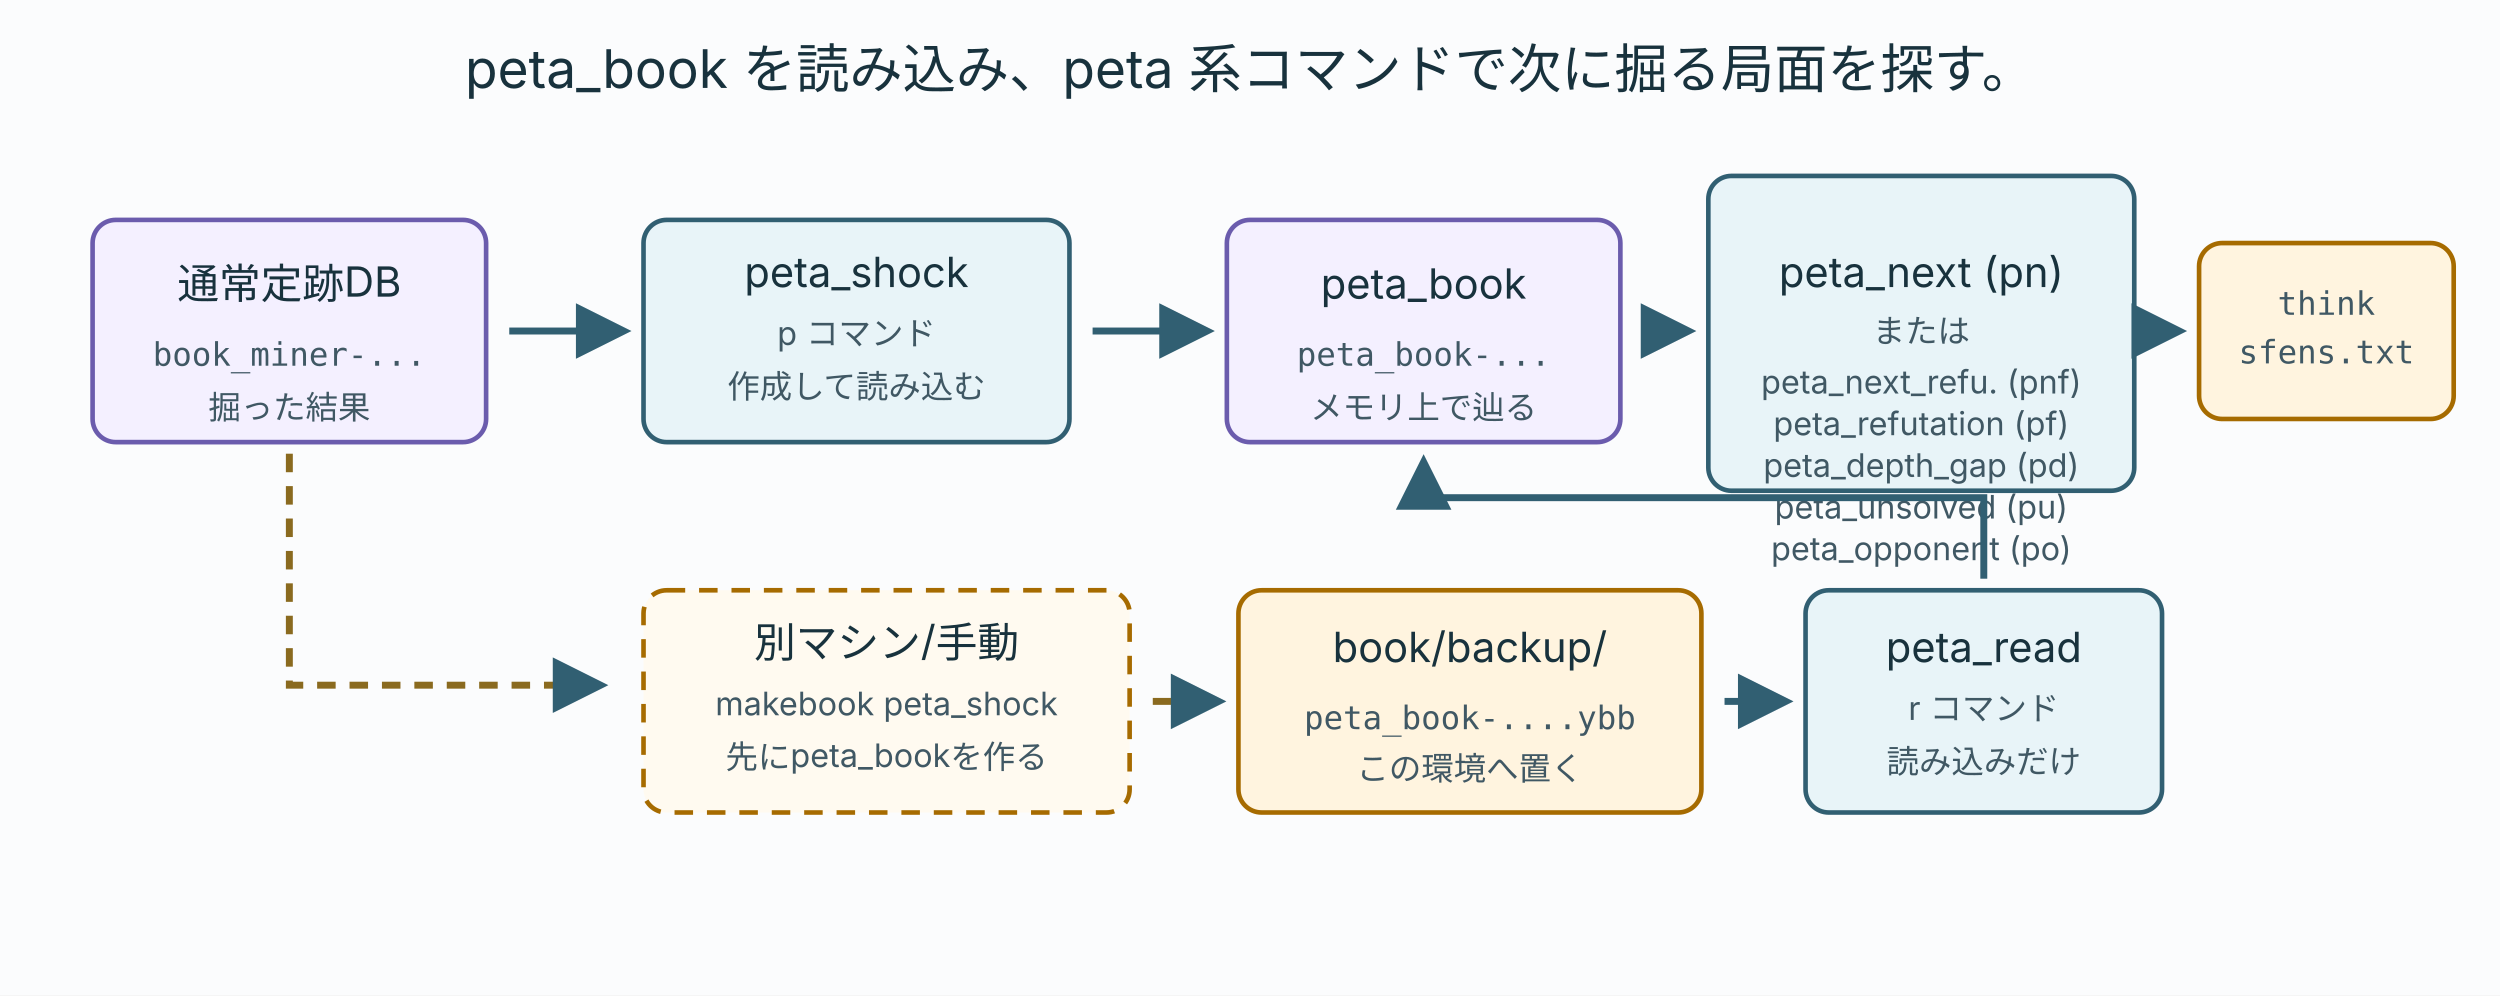
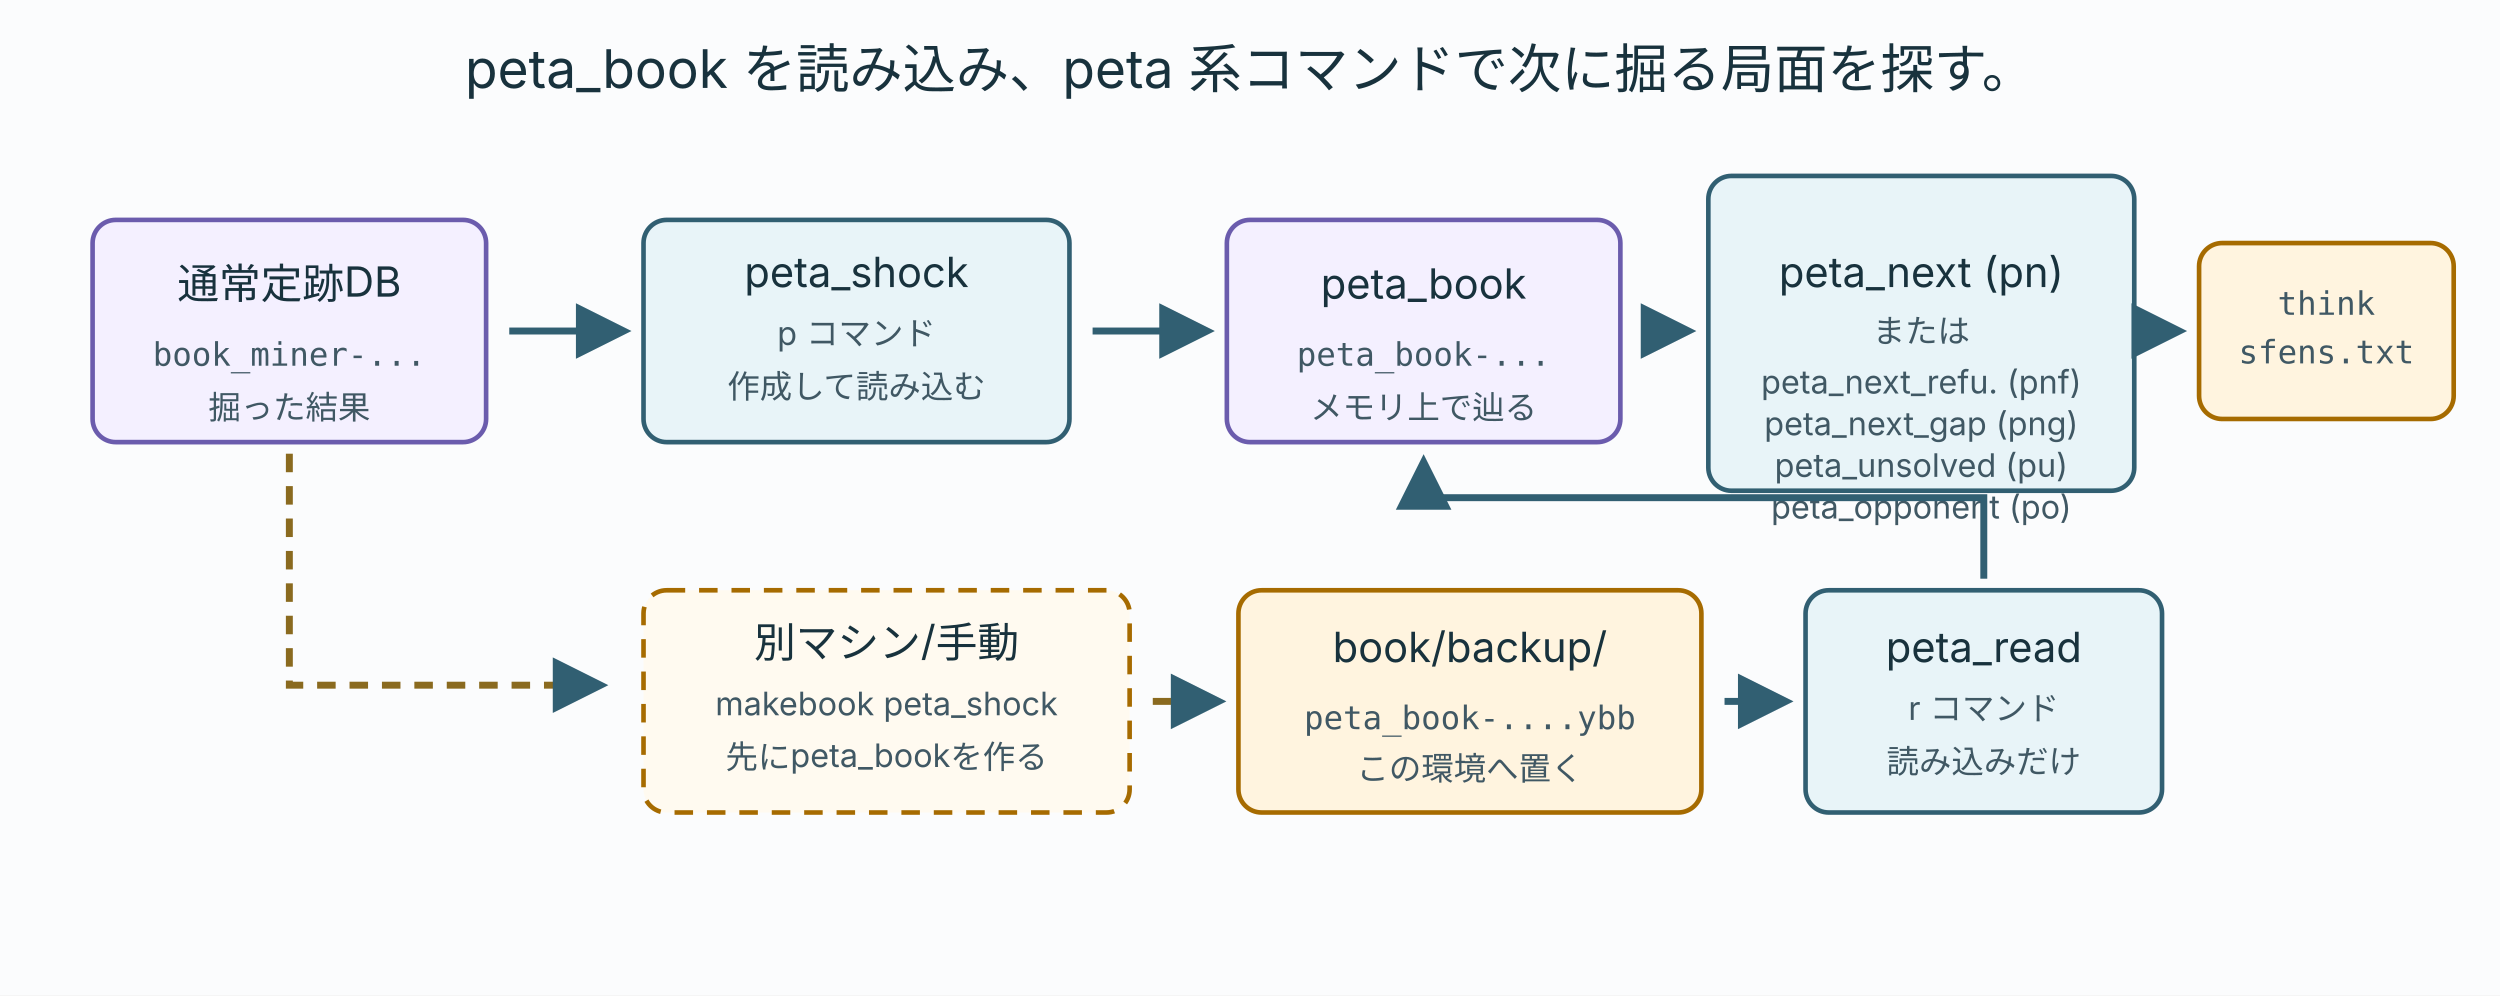
<svg xmlns="http://www.w3.org/2000/svg" width="1080" height="430" viewBox="0 0 1080 430" role="img" aria-labelledby="title desc">
  <defs>
    <marker id="arrow" viewBox="0 0 10 10" refX="8" refY="5" markerWidth="8" markerHeight="8" orient="auto-start-reverse">
      <path d="M 0 0 L 10 5 L 0 10 z" fill="#315f72" />
    </marker>
    <style>
      .bg { fill: #fbfcfd; }
      .box { fill: #ffffff; stroke: #315f72; stroke-width: 2; rx: 10; }
      .db { fill: #f4f0ff; stroke: #6b5cad; }
      .tool { fill: #e8f4f8; }
      .file { fill: #fff4df; stroke: #a66b00; }
      .external { fill: #fffaf0; stroke: #a66b00; stroke-dasharray: 8 6; }
      .line { stroke: #315f72; stroke-width: 3; fill: none; marker-end: url(#arrow); }
      .hint { stroke: #8a6a1f; stroke-width: 3; fill: none; marker-end: url(#arrow); stroke-dasharray: 8 6; }
      .text { font-family: -apple-system, BlinkMacSystemFont, "Segoe UI", sans-serif; fill: #18323d; font-size: 18px; text-anchor: middle; }
      .small { font-size: 14px; fill: #405864; }
      .mono { font-family: ui-monospace, SFMono-Regular, Menlo, Consolas, monospace; font-size: 14px; fill: #405864; }
    </style>
  </defs>
  <rect class="bg" x="0" y="0" width="1080" height="430" />
  <text class="text" x="540" y="38" style="font-size:23px">peta_book を読み込み、peta 系コマンドで次に掘る局面を探す。</text>
  <rect class="box db" x="40" y="95" width="170" height="96" />
  <text class="text" x="125" y="129">通常定跡DB</text>
  <text class="mono" x="125" y="158" text-anchor="middle">book_miner-...</text>
  <text class="text small" x="125" y="181">掘った結果</text>
  <path class="line" d="M 220 143 H 268" />
  <rect class="box tool" x="278" y="95" width="184" height="96" />
  <text class="text" x="370" y="124">peta_shock</text>
  <text class="text small" x="370" y="149">p コマンド</text>
  <text class="text small" x="370" y="172">作成して読み込む</text>
  <path class="line" d="M 472 143 H 520" />
  <rect class="box db" x="530" y="95" width="170" height="96" />
  <text class="text" x="615" y="129">peta_book</text>
  <text class="mono" x="615" y="158" text-anchor="middle">peta_book-...</text>
  <text class="text small" x="615" y="181">メモリ上で辿る</text>
  <path class="line" d="M 710 143 H 728" />
  <rect class="box tool" x="738" y="76" width="184" height="136" />
  <text class="text" x="830" y="124">peta_next (pn)</text>
  <text class="text small" x="830" y="148">または</text>
  <text class="text small" x="830" y="170">peta_next_refu. (pnf)</text>
-   <text class="text small" x="830" y="188">peta_refutation (pf)</text>
-   <text class="text small" x="830" y="206">peta_depth_gap (pd)</text>
-   <text class="text small" x="830" y="224">peta_unsolved (pu)</text>
-   <text class="text small" x="830" y="242">peta_opponent (po)</text>
+   <text class="text small" x="830" y="188">peta_next_gap (png)</text>
+   <text class="text small" x="830" y="206">peta_unsolved (pu)</text>
+   <text class="text small" x="830" y="224">peta_opponent (po)</text>
  <path class="line" d="M 932 143 H 940" />
  <rect class="box file" x="950" y="105" width="110" height="76" />
  <text class="mono" x="1005" y="136" text-anchor="middle">think</text>
  <text class="mono" x="1005" y="157" text-anchor="middle">sfens.txt</text>
  <path class="hint" d="M 125 196 V 296 H 258" />
  <rect class="box external" x="278" y="255" width="210" height="96" />
  <text class="text" x="383" y="284">別マシン/手動</text>
  <text class="text small" x="383" y="309">makebook peta_shock</text>
  <text class="text small" x="383" y="332">先にpeta_bookを作る</text>
  <path class="hint" d="M 498 303 H 525" />
  <rect class="box file" x="535" y="255" width="200" height="96" />
  <text class="text" x="635" y="286">book/backup/</text>
  <text class="mono" x="635" y="315" text-anchor="middle">peta_book-....ybb</text>
  <text class="text small" x="635" y="337">この環境へ置く</text>
  <path class="line" d="M 745 303 H 770" />
  <rect class="box tool" x="780" y="255" width="154" height="96" />
  <text class="text" x="857" y="286">peta_read</text>
  <text class="text small" x="857" y="311">r コマンド</text>
  <text class="text small" x="857" y="334">読み込みだけ</text>
  <path class="line" d="M 857 250 V 215 H 615 V 201" />
</svg>
